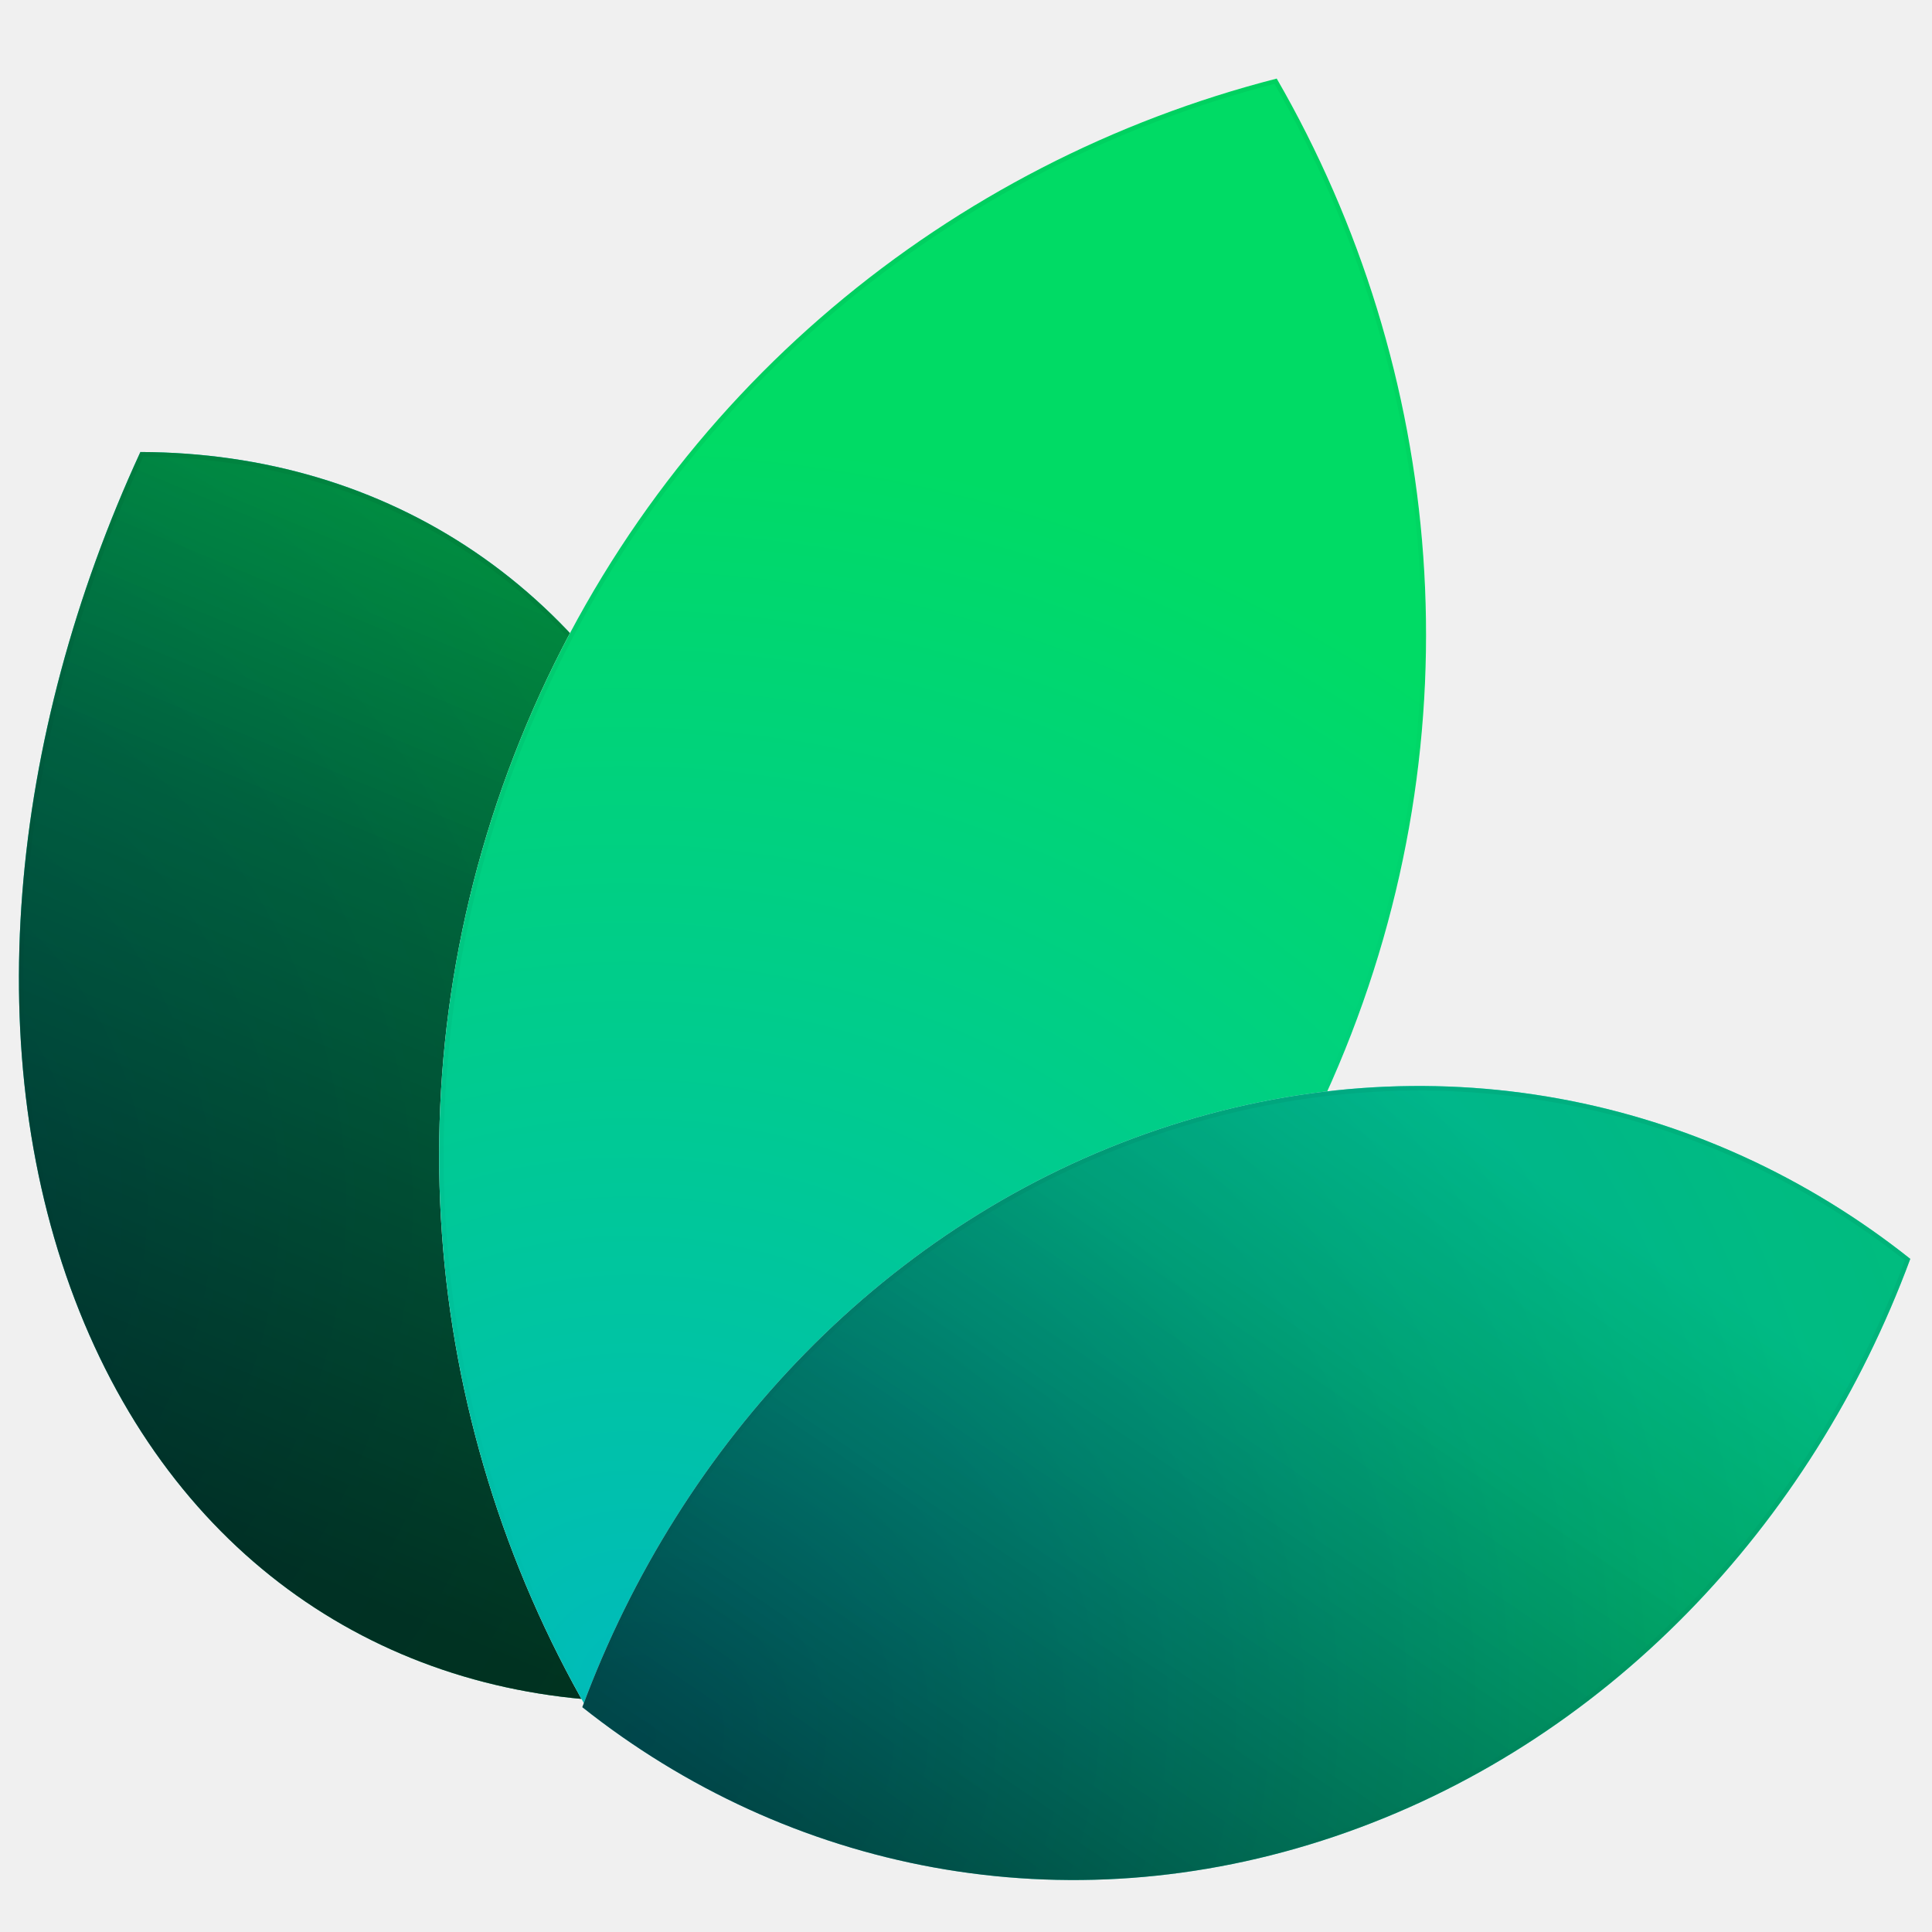
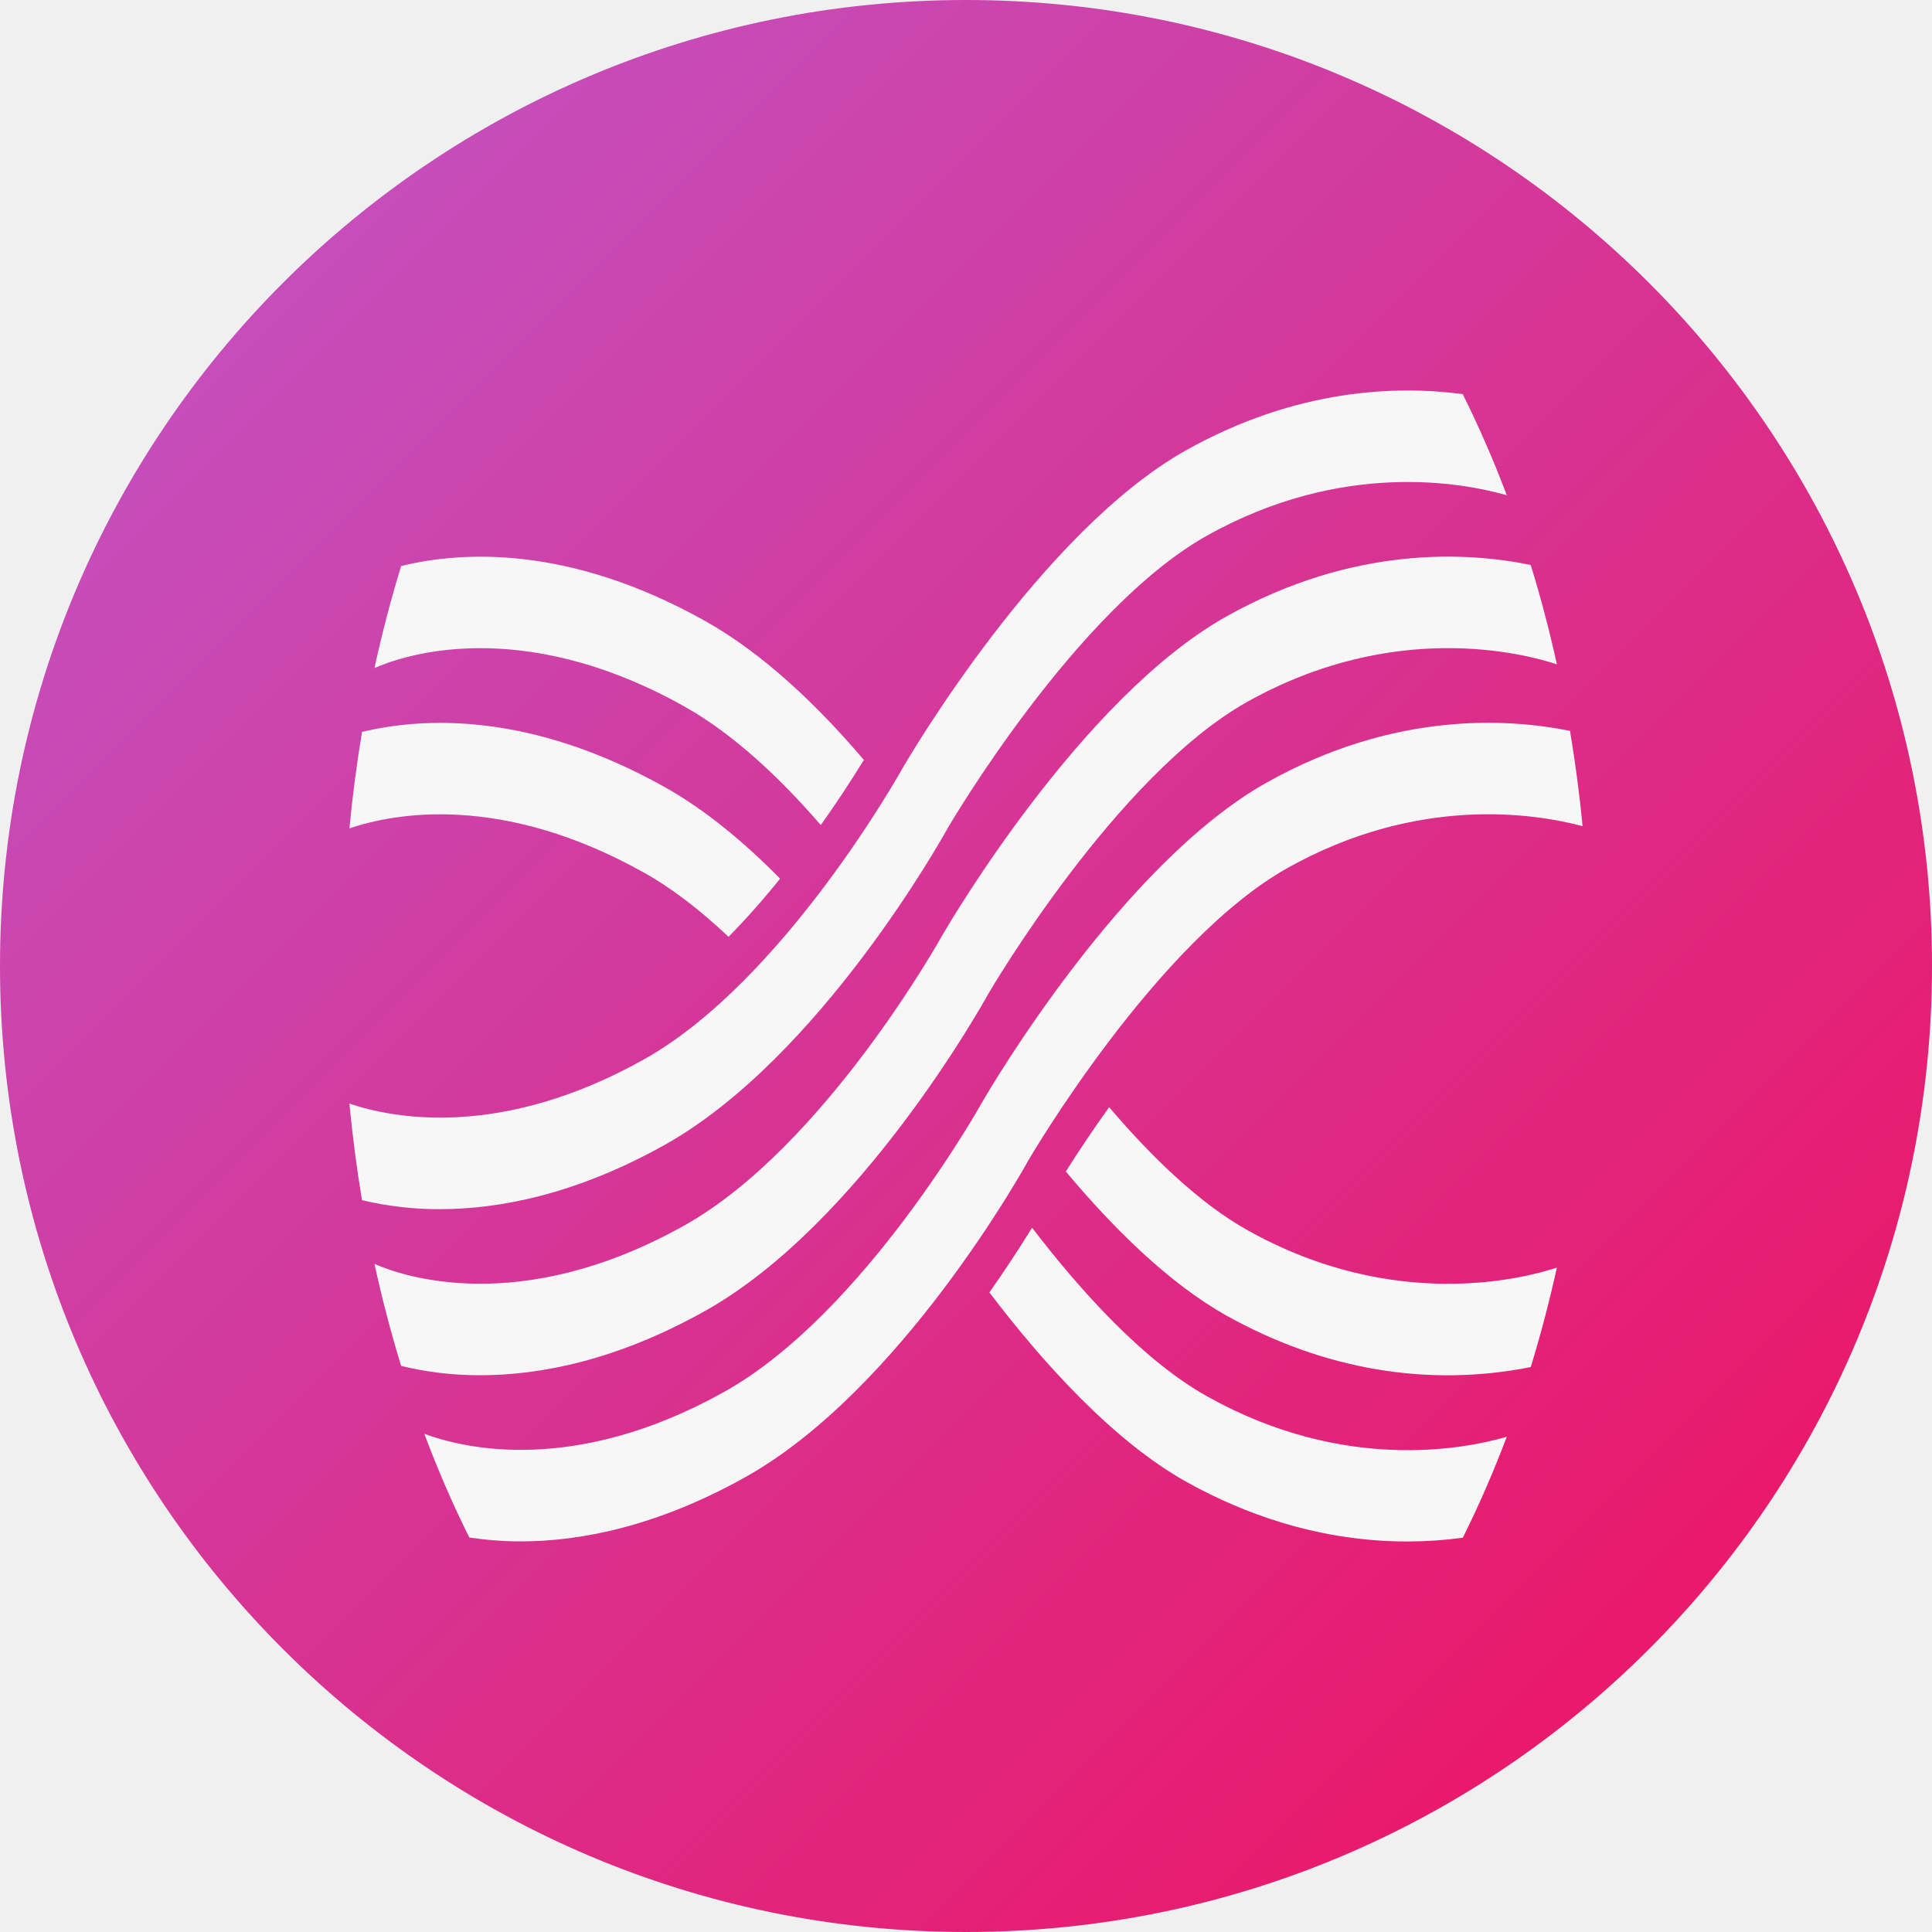
- <svg xmlns="http://www.w3.org/2000/svg" width="24" height="24" viewBox="0 0 24 24" fill="none">
-   <path d="M7.953 21.139C4.896 21.13 2.255 19.458 0.987 16.29C-0.28 13.121 0.109 9.163 1.744 5.615C4.801 5.624 7.442 7.296 8.71 10.465C9.977 13.633 9.588 17.591 7.953 21.139Z" fill="white" />
-   <path d="M7.953 21.139C4.896 21.13 2.255 19.458 0.987 16.29C-0.28 13.121 0.109 9.163 1.744 5.615C4.801 5.624 7.442 7.296 8.71 10.465C9.977 13.633 9.588 17.591 7.953 21.139Z" fill="url(#paint0_radial_101_2703)" />
-   <path d="M7.953 21.139C4.896 21.13 2.255 19.458 0.987 16.29C-0.28 13.121 0.109 9.163 1.744 5.615C4.801 5.624 7.442 7.296 8.71 10.465C9.977 13.633 9.588 17.591 7.953 21.139Z" fill="black" fill-opacity="0.5" style="mix-blend-mode:hard-light" />
-   <path d="M7.953 21.139C4.896 21.13 2.255 19.458 0.987 16.29C-0.28 13.121 0.109 9.163 1.744 5.615C4.801 5.624 7.442 7.296 8.71 10.465C9.977 13.633 9.588 17.591 7.953 21.139Z" fill="url(#paint1_linear_101_2703)" fill-opacity="0.5" style="mix-blend-mode:hard-light" />
-   <path d="M8.684 10.476C9.945 13.63 9.561 17.572 7.935 21.111C4.897 21.096 2.274 19.431 1.013 16.279C-0.248 13.124 0.136 9.182 1.762 5.643C4.8 5.659 7.423 7.324 8.684 10.476Z" stroke="url(#paint2_linear_101_2703)" stroke-opacity="0.05" stroke-width="0.056" />
-   <path d="M7.31 21.257C11.354 20.221 14.884 17.375 16.628 13.236C18.373 9.097 17.945 4.587 15.86 0.976C11.816 2.012 8.287 4.858 6.542 8.998C4.797 13.137 5.225 17.646 7.31 21.257Z" fill="white" />
-   <path d="M7.31 21.257C11.354 20.221 14.884 17.375 16.628 13.236C18.373 9.097 17.945 4.587 15.86 0.976C11.816 2.012 8.287 4.858 6.542 8.998C4.797 13.137 5.225 17.646 7.31 21.257Z" fill="url(#paint3_radial_101_2703)" />
-   <path d="M16.603 13.225C14.864 17.349 11.351 20.187 7.324 21.225C5.253 17.624 4.829 13.132 6.568 9.009C8.306 4.885 11.819 2.047 15.846 1.009C17.918 4.61 18.341 9.101 16.603 13.225Z" stroke="url(#paint4_linear_101_2703)" stroke-opacity="0.05" stroke-width="0.056" />
-   <path d="M7.234 21.207C9.789 23.237 13.21 23.951 16.577 22.814C19.944 21.677 22.506 18.945 23.73 15.638C21.175 13.608 17.754 12.894 14.387 14.031C11.02 15.168 8.458 17.901 7.234 21.207Z" fill="white" />
-   <path d="M7.234 21.207C9.789 23.237 13.21 23.951 16.577 22.814C19.944 21.677 22.506 18.945 23.73 15.638C21.175 13.608 17.754 12.894 14.387 14.031C11.02 15.168 8.458 17.901 7.234 21.207Z" fill="url(#paint5_radial_101_2703)" />
-   <path d="M7.234 21.207C9.789 23.237 13.21 23.951 16.577 22.814C19.944 21.677 22.506 18.945 23.73 15.638C21.175 13.608 17.754 12.894 14.387 14.031C11.02 15.168 8.458 17.901 7.234 21.207Z" fill="black" fill-opacity="0.2" style="mix-blend-mode:hard-light" />
-   <path d="M7.234 21.207C9.789 23.237 13.21 23.951 16.577 22.814C19.944 21.677 22.506 18.945 23.73 15.638C21.175 13.608 17.754 12.894 14.387 14.031C11.02 15.168 8.458 17.901 7.234 21.207Z" fill="url(#paint6_linear_101_2703)" fill-opacity="0.5" style="mix-blend-mode:hard-light" />
-   <path d="M16.568 22.787C13.218 23.918 9.814 23.212 7.267 21.198C8.492 17.907 11.044 15.189 14.396 14.058C17.747 12.927 21.15 13.633 23.697 15.648C22.472 18.938 19.92 21.656 16.568 22.787Z" stroke="url(#paint7_linear_101_2703)" stroke-opacity="0.05" stroke-width="0.056" />
-   <defs>
-     <radialGradient id="paint0_radial_101_2703" cx="0" cy="0" r="1" gradientUnits="userSpaceOnUse" gradientTransform="translate(-3.00503 15.023) rotate(-10.029) scale(17.9572 17.784)">
-       <stop stop-color="#00B0BB" />
-       <stop offset="1" stop-color="#00DB65" />
-     </radialGradient>
-     <linearGradient id="paint1_linear_101_2703" x1="7.39" y1="4.813" x2="1.63" y2="18.689" gradientUnits="userSpaceOnUse">
-       <stop stop-color="#18E299" />
-       <stop offset="1" />
-     </linearGradient>
-     <linearGradient id="paint2_linear_101_2703" x1="7.948" y1="8.016" x2="1.761" y2="18.746" gradientUnits="userSpaceOnUse">
-       <stop />
-       <stop offset="1" stop-opacity="0" />
-     </linearGradient>
-     <radialGradient id="paint3_radial_101_2703" cx="0" cy="0" r="1" gradientUnits="userSpaceOnUse" gradientTransform="translate(8.11404 20.8822) rotate(-75.7542) scale(21.6246 23.7772)">
-       <stop stop-color="#00BBBB" />
-       <stop offset="0.713" stop-color="#00DB65" />
-     </radialGradient>
-     <linearGradient id="paint4_linear_101_2703" x1="7.602" y1="5.871" x2="15.556" y2="16.372" gradientUnits="userSpaceOnUse">
-       <stop />
-       <stop offset="1" stop-opacity="0" />
-     </linearGradient>
-     <radialGradient id="paint5_radial_101_2703" cx="0" cy="0" r="1" gradientUnits="userSpaceOnUse" gradientTransform="translate(7.84537 21.5181) rotate(-20.3525) scale(18.5603 17.32)">
-       <stop stop-color="#00B0BB" />
-       <stop offset="1" stop-color="#00DB65" />
-     </radialGradient>
-     <linearGradient id="paint6_linear_101_2703" x1="16.808" y1="13.007" x2="10.041" y2="22.994" gradientUnits="userSpaceOnUse">
-       <stop stop-color="#00B1BC" />
-       <stop offset="1" />
-     </linearGradient>
-     <linearGradient id="paint7_linear_101_2703" x1="16.808" y1="13.007" x2="14.169" y2="23.841" gradientUnits="userSpaceOnUse">
-       <stop />
-       <stop offset="1" stop-opacity="0" />
-     </linearGradient>
-   </defs>
+ <svg xmlns="http://www.w3.org/2000/svg" fill="none" height="470" viewBox="0 0 470 470" width="470">
+   <linearGradient id="a" gradientUnits="userSpaceOnUse" x1="-235" x2="235" y1="235" y2="705">
+     <stop offset="0" stop-color="#be58cb" />
+     <stop offset="1" stop-color="#f10e5a" />
+   </linearGradient>
+   <circle cx="235" cy="235" fill="url(#a)" r="235" />
+   <path clip-rule="evenodd" d="m230.625 201.331c-1.133 2.066-31.156 56.039-68.933 77.189-21.596 12.078-40.242 15.627-54.672 15.637-6.345.025-12.681-.706-18.95-2.187-1.287-7.685-2.307-15.531-3.07-23.499 10.566 3.579 36.81 8.753 71.643-10.742 34.069-19.069 62.625-70.309 62.912-70.825 1.48-2.551 33.736-57.638 69.056-77.406 26.843-15.014 51.243-15.738 67.226-13.622 3.913 7.845 7.492 16.06 10.716 24.597-10.806-3.078-40.082-8.54-72.902 9.815-31.89 17.85-62.719 70.517-63.026 71.043zm-59.126 117.595c37.776-21.124 67.799-75.098 68.932-77.168.307-.526 31.14-53.214 63.033-71.038 35.643-19.95 67.129-11.8 75.286-9.107-1.819-8.235-3.945-16.307-6.367-24.177-15.273-3.148-42.976-4.854-73.962 12.489-35.316 19.747-67.573 74.834-69.056 77.38-.287.532-28.75 51.711-62.913 70.831-40.096 22.44-68.849 12.21-75.356 9.329 1.844 8.46 4.011 16.749 6.49 24.825 6.364 1.531 12.8 2.288 19.244 2.263 14.429.005 33.079-3.533 54.669-15.627zm9.807 40.427c37.779-21.14 67.796-75.113 68.932-77.178.304-.532 31.143-53.199 63.036-71.048 31.7-17.738 60.083-13.248 71.726-10.145-.757-7.801-1.778-15.538-3.06-23.18-15.333-3.108-42.896-4.713-73.716 12.534-35.313 19.753-67.572 74.835-69.049 77.386-.287.526-28.846 51.771-62.913 70.83-36.469 20.416-63.539 13.785-73.039 10.251 3.281 8.76 6.936 17.184 10.94 25.22 3.713.562 7.857.952 12.473.952 14.43 0 33.077-3.549 54.67-15.622zm-14.854-187.509c12.13 6.783 23.517 17.647 33.223 28.87 3.618-5.087 7.113-10.372 10.477-15.845-10.983-12.929-24.247-25.761-38.653-33.826-33.136-18.537-59.239-16.953-73.912-13.343-2.479 8.074-4.645 16.361-6.487 24.819 6.57-2.91 35.309-13.095 75.352 9.325zm137.012 127.415c-11.863-6.626-23.586-18.112-33.646-29.917-3.614 5.054-7.127 10.272-10.533 15.647 11.373 13.592 24.986 27.164 39.133 35.086 23.63 13.161 49.005 17.449 73.962 12.499 2.423-7.877 4.549-15.958 6.367-24.203-8.154 2.683-39.647 10.854-75.283-9.112zm-146.818-86.983c7.196 4.024 14.106 9.502 20.593 15.632 4.323-4.417 8.507-9.142 12.536-14.159-8.556-8.677-18.033-16.66-28.083-22.284-32.909-18.411-58.889-16.963-73.619-13.405-1.292 7.735-2.317 15.567-3.07 23.464 10.583-3.6 36.81-8.758 71.643 10.752zm94.432 86.391c11.65 15.217 26.99 32.312 42.576 41.024 32.98 18.457 62.113 12.959 72.899 9.836-3.217 8.525-6.79 16.729-10.696 24.562-4.445.594-8.905.898-13.367.911-18.379.016-36.616-4.893-53.872-14.503-18.014-10.084-35.2-29.331-47.927-46.092 3.577-5.069 7.041-10.318 10.387-15.738z" fill="#f7f7f7" fill-rule="evenodd" />
</svg>
